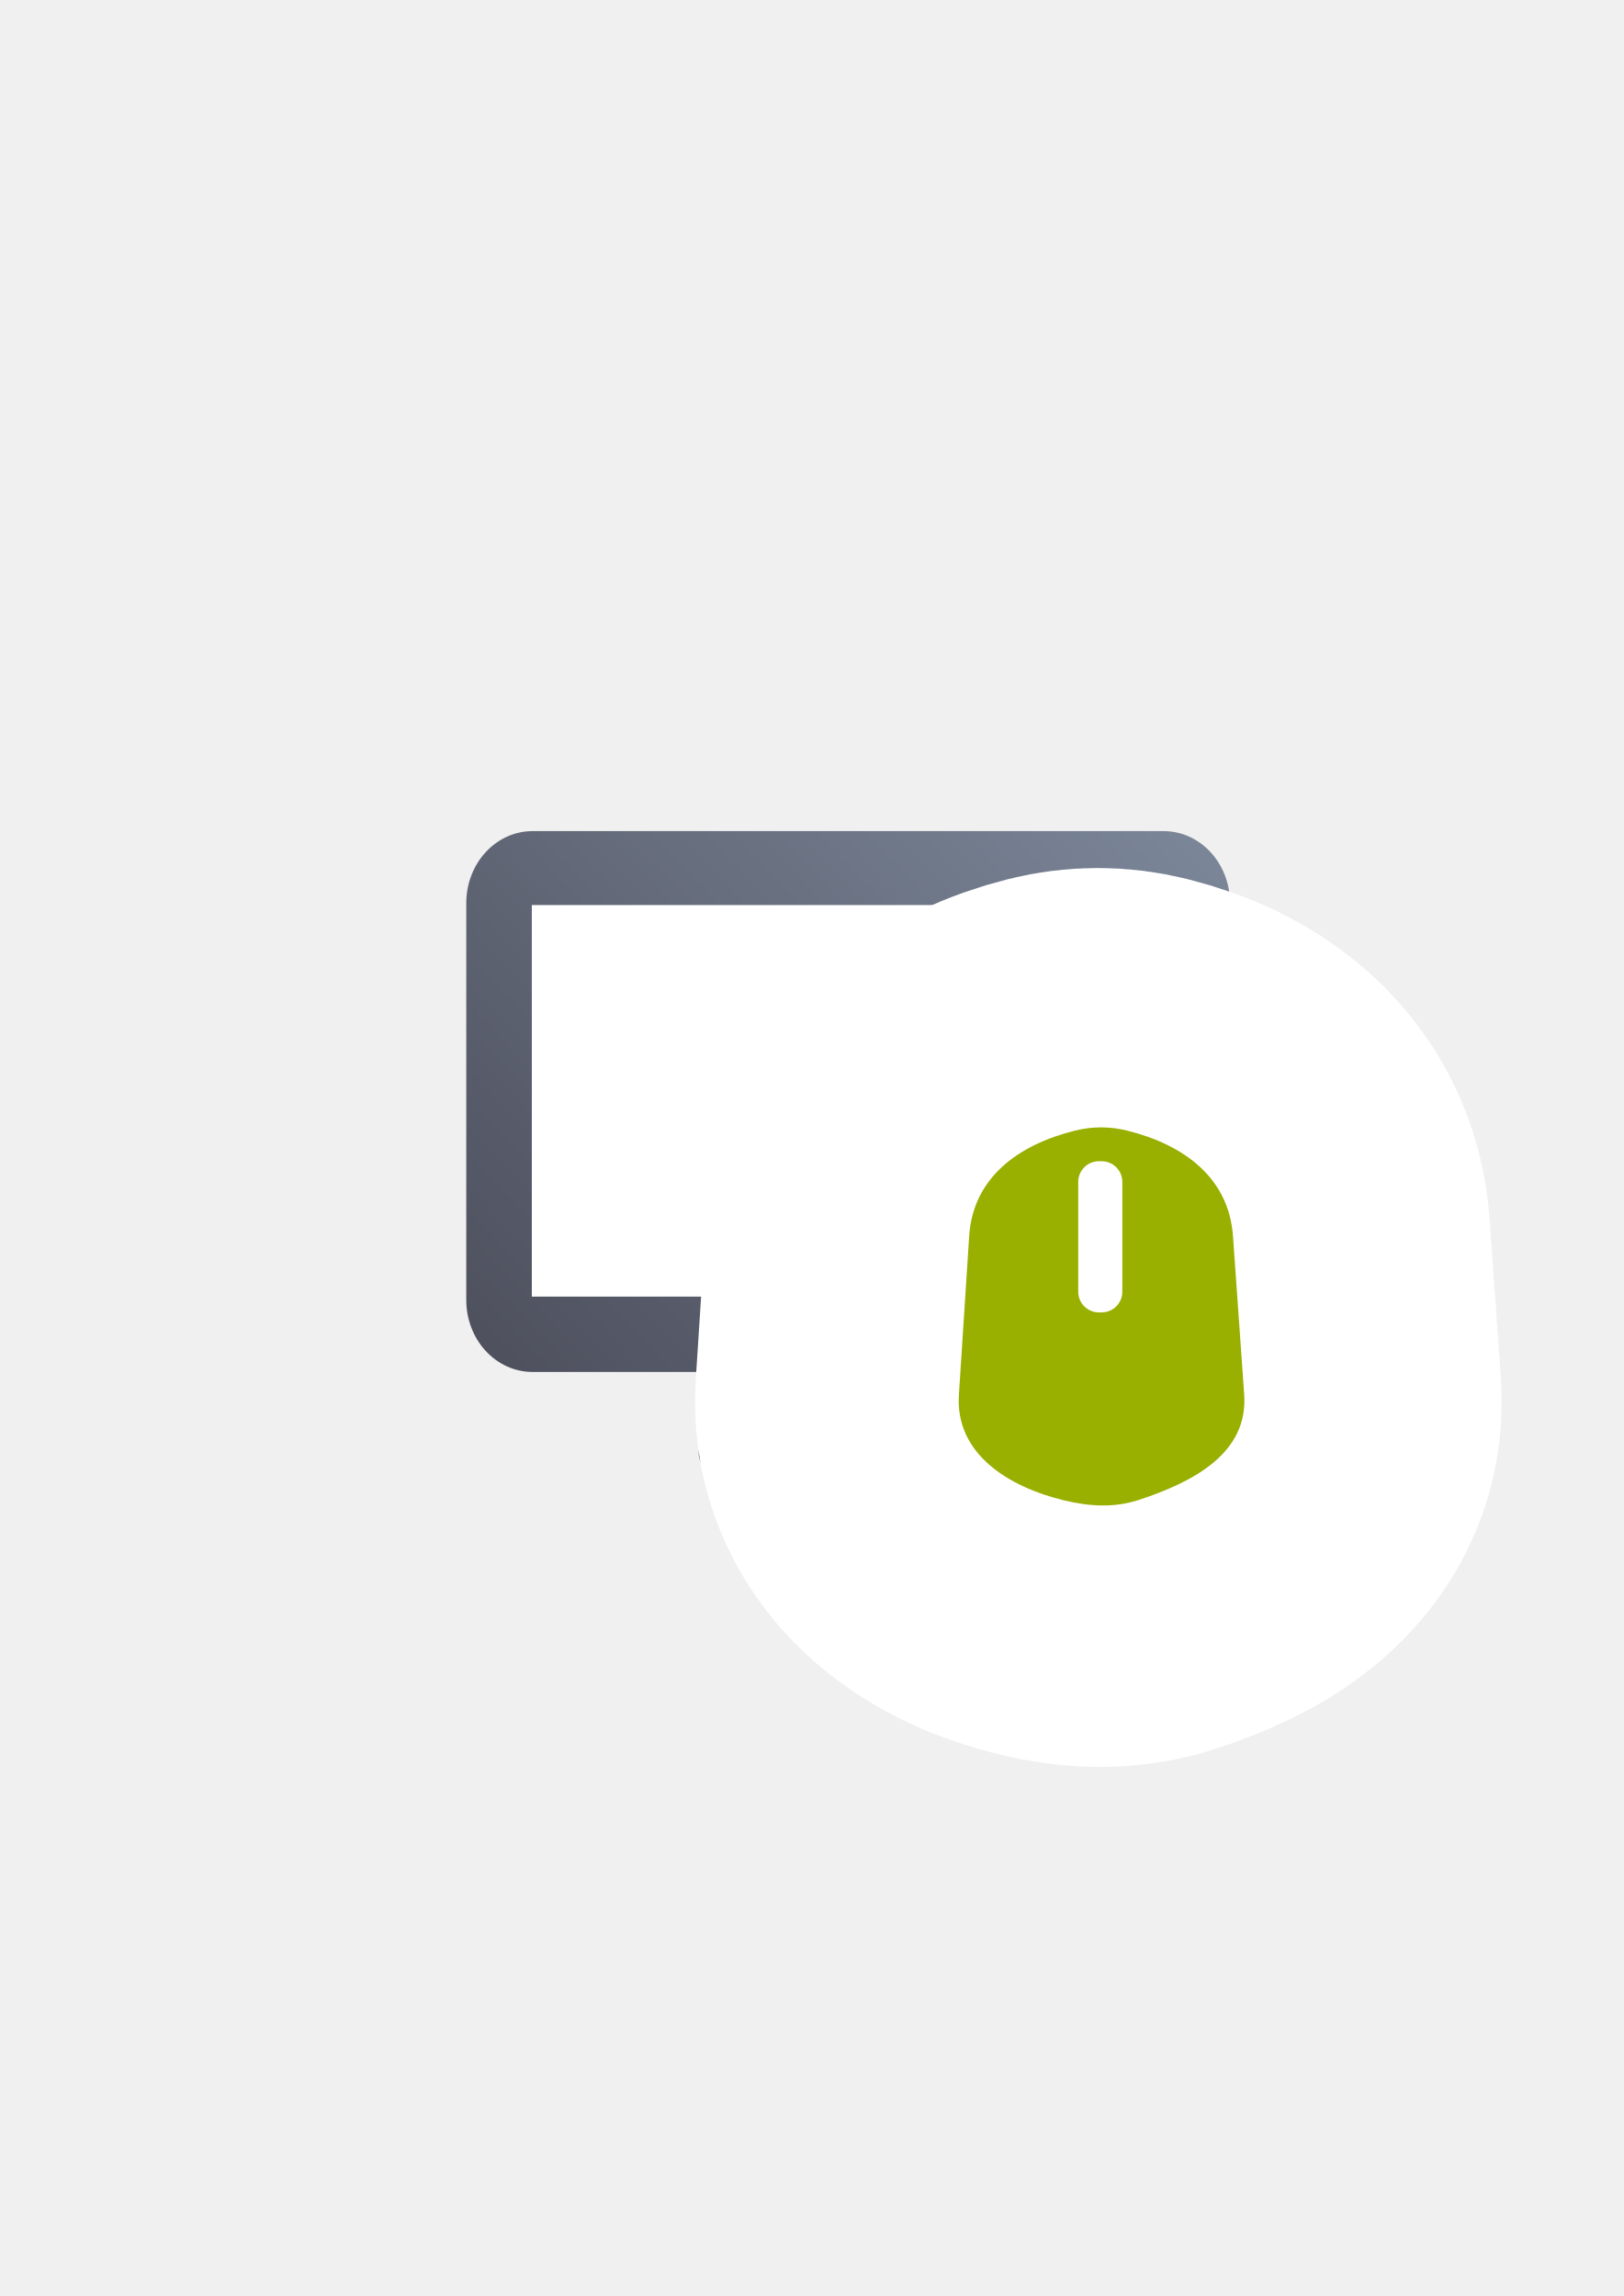
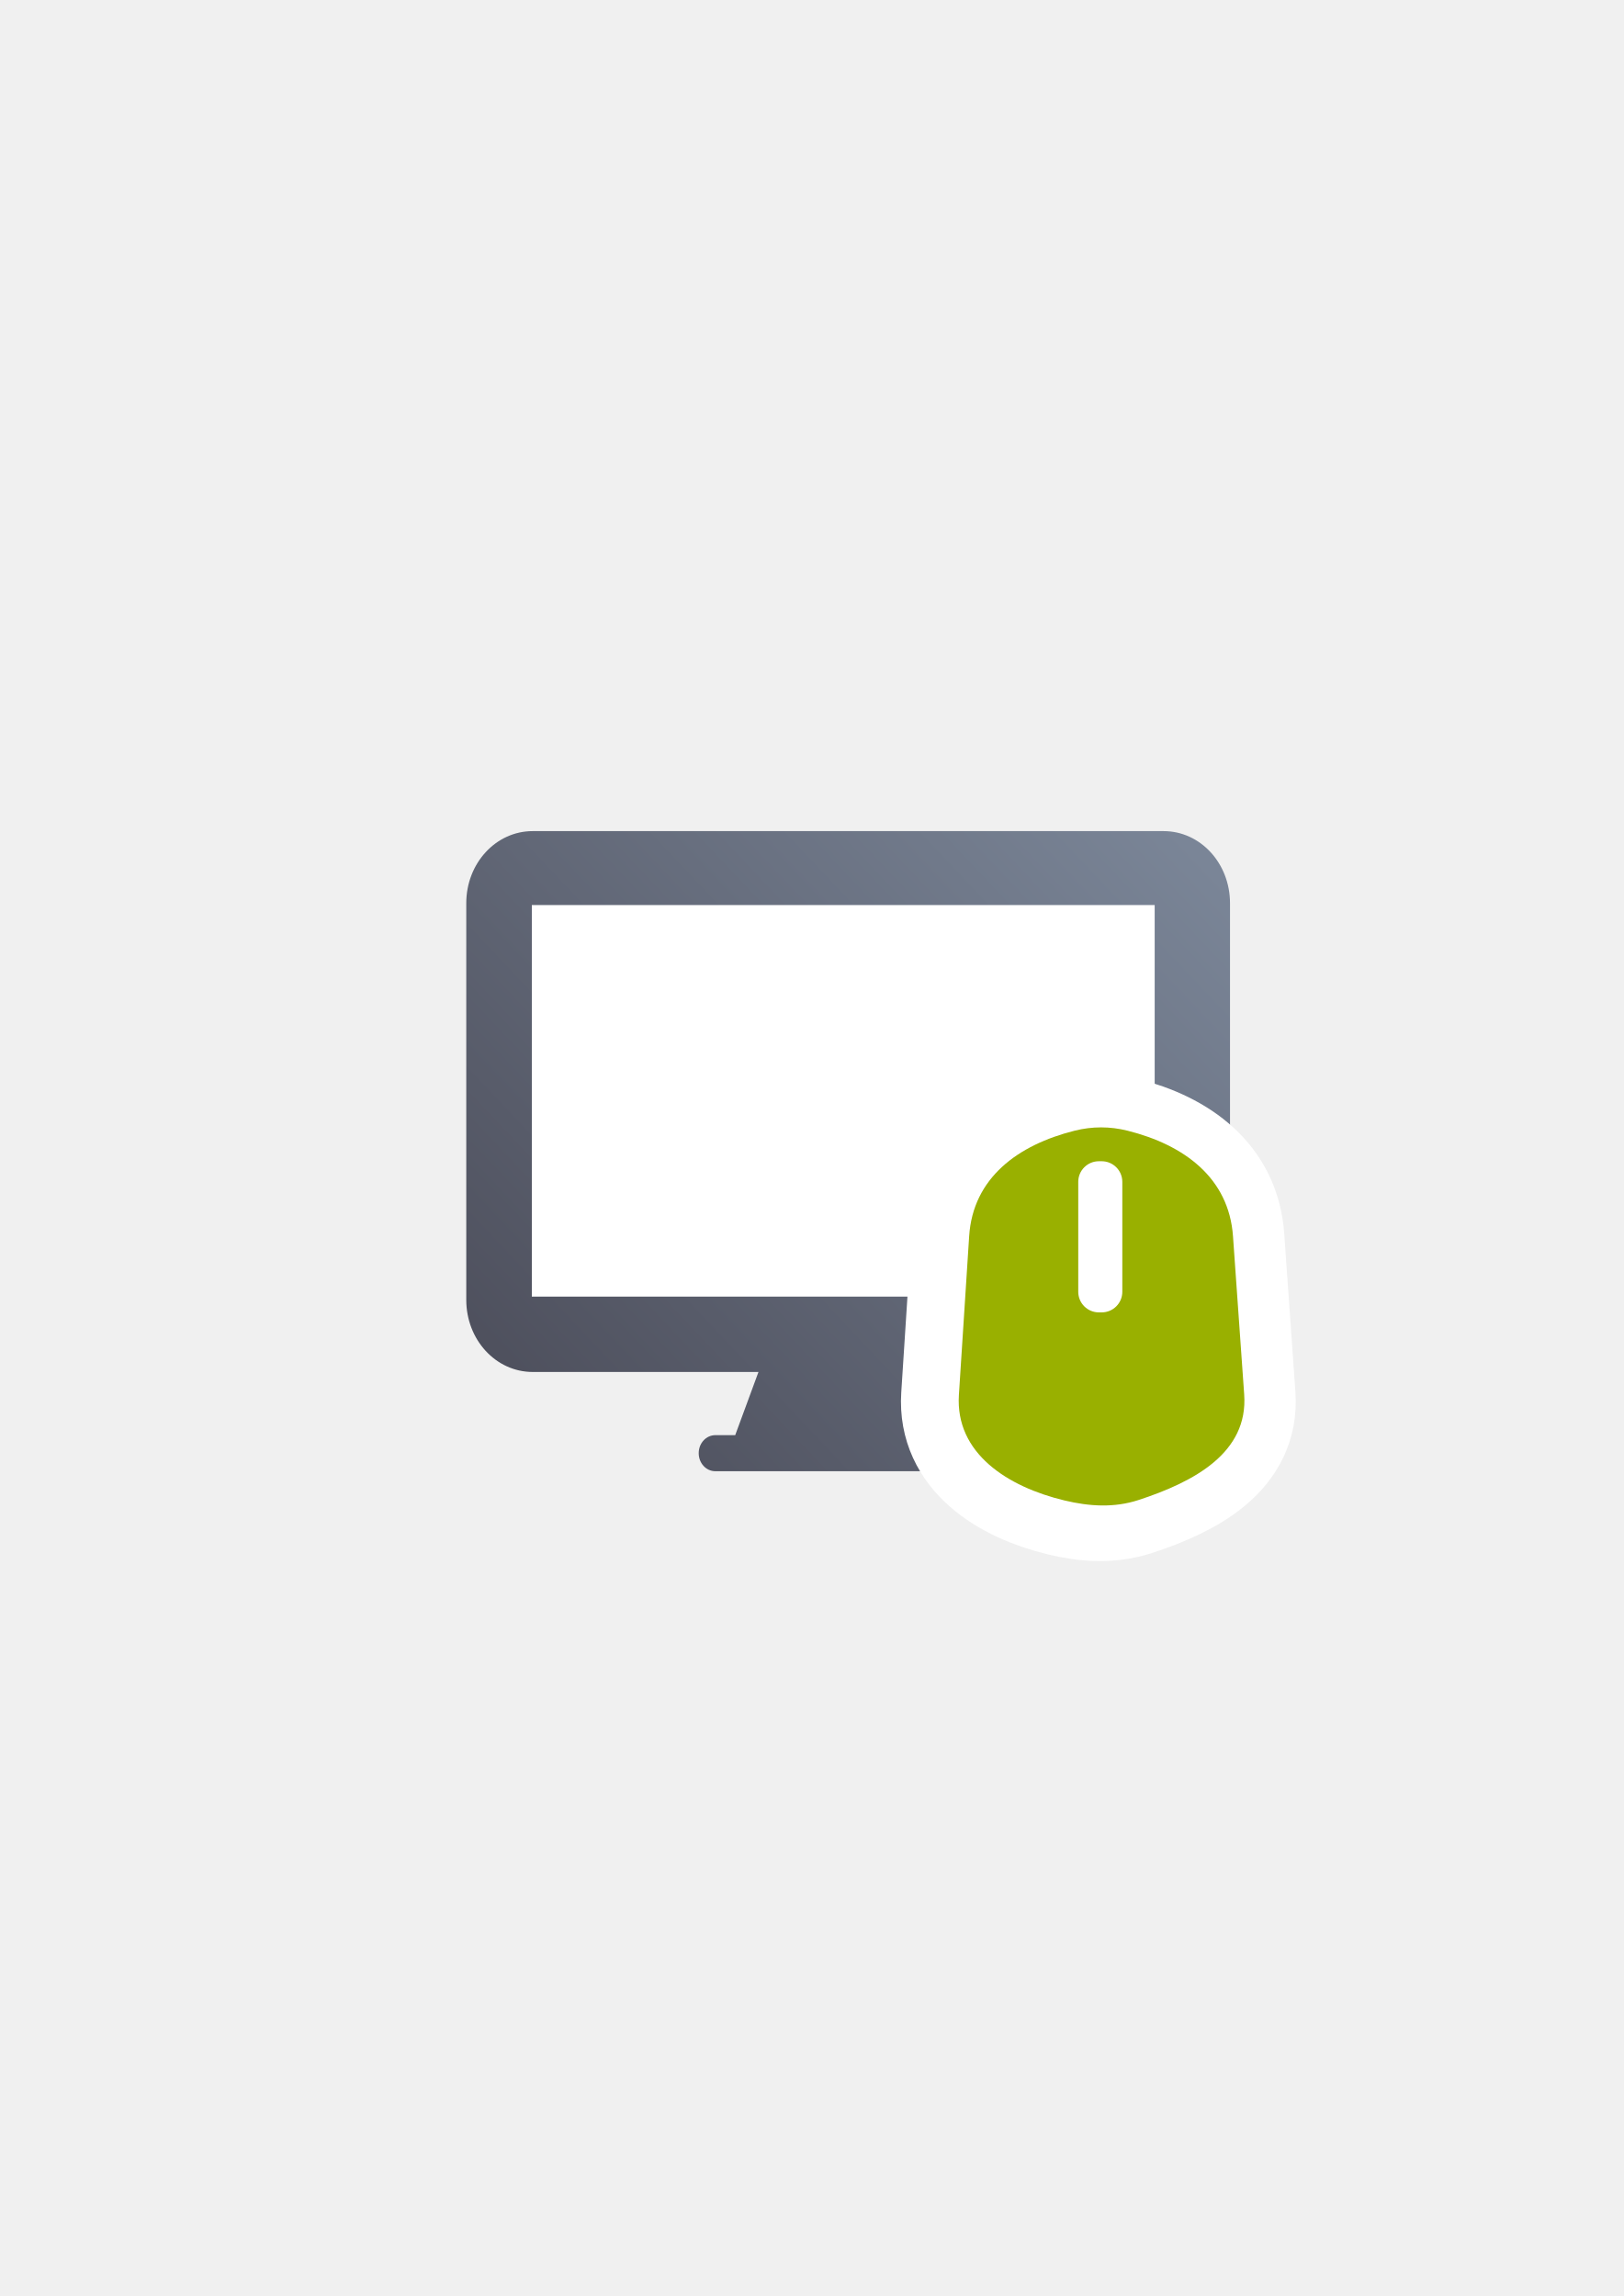
<svg xmlns="http://www.w3.org/2000/svg" xmlns:xlink="http://www.w3.org/1999/xlink" width="210mm" height="297mm" viewBox="0 0 744.094 1052.362" id="svg2" version="1.1">
  <defs id="defs4">
    <linearGradient id="linearGradient4204">
      <stop style="stop-color:#4e505d;stop-opacity:1;" offset="0" id="stop4206" />
      <stop style="stop-color:#7a8597;stop-opacity:1" offset="1" id="stop4208" />
    </linearGradient>
    <linearGradient xlink:href="#linearGradient4204" id="linearGradient4210" x1="270.115" y1="714.612" x2="580.181" y2="421.623" gradientUnits="userSpaceOnUse" gradientTransform="matrix(0.9286045,0,0,0.9286045,25.10488,15.68266)" />
  </defs>
  <g id="layer1">
    <flowRoot xml:space="preserve" id="flowRoot4169" style="font-style:normal;font-weight:normal;font-size:40px;line-height:125%;font-family:sans-serif;letter-spacing:0px;word-spacing:0px;fill:#252525;fill-opacity:1;stroke:none;stroke-width:1px;stroke-linecap:butt;stroke-linejoin:miter;stroke-opacity:1">
      <flowRegion id="flowRegion4171">
        <rect id="rect4173" width="56.433" height="88.789" x="89.541" y="427.08" />
      </flowRegion>
      <flowPara id="flowPara4175" />
    </flowRoot>
    <rect style="fill:none;fill-rule:evenodd;stroke:none;stroke-width:1px;stroke-linecap:butt;stroke-linejoin:miter;stroke-opacity:1" id="rect3336" width="400" height="400" x="189.145" y="322.27" />
    <path style="opacity:1;fill:url(#linearGradient4210);fill-opacity:1;stroke:none;stroke-width:16;stroke-linecap:square;stroke-linejoin:round;stroke-miterlimit:4;stroke-dasharray:none;stroke-opacity:1" d="m 244.111,380.939 c -16.861,0 -30.434,14.741 -30.434,33.052 l 0,181.792 c 0,18.311 13.574,33.052 30.434,33.052 l 103.476,0 -10.666,28.963 -9.115,0 c -4.215,0 -7.608,3.684 -7.608,8.262 0,4.578 3.393,8.266 7.608,8.266 l 121.738,0 c 4.215,0 7.611,-3.688 7.611,-8.266 0,-4.578 -3.396,-8.262 -7.611,-8.262 l -9.115,0 -10.666,-28.963 103.479,0 c 16.861,0 30.434,-14.741 30.434,-33.052 l 0,-181.792 c 0,-18.311 -13.573,-33.052 -30.434,-33.052 l -289.131,0 z" id="rect4169" />
    <rect style="opacity:1;fill:#ffffff;fill-opacity:1;stroke:none;stroke-width:16;stroke-linecap:square;stroke-linejoin:round;stroke-miterlimit:4;stroke-dasharray:none;stroke-opacity:1" id="rect4171" width="285.435" height="179.466" x="243.721" y="414.827" ry="0" />
-     <g id="g4182-4" transform="matrix(4.774441,0,0,4.774441,-4074.46,-1458.31)" style="stroke:#ffffff;stroke-width:50;stroke-linejoin:round;stroke-miterlimit:4;stroke-dasharray:none">
-       <path id="rect4177-1" d="m 956.236,414.087 c 1.688,-0.422 3.377,-0.422 5.065,0 5.444,1.361 9.734,4.532 10.129,10.129 l 1.074,15.194 c 0.396,5.598 -4.796,8.384 -10.129,10.129 -2.375,0.777 -4.749,0.613 -7.124,0.045 -5.458,-1.306 -10.491,-4.529 -10.129,-10.129 l 0.985,-15.239 c 0.362,-5.6 4.685,-8.768 10.129,-10.129 z" style="opacity:1;fill:#99b000;fill-opacity:1;stroke:#ffffff;stroke-width:50;stroke-linecap:square;stroke-linejoin:round;stroke-miterlimit:4;stroke-dasharray:none;stroke-opacity:1" />
-       <rect ry="1.404" y="415.362" x="956" height="10.293" width="3" id="rect4180-8" style="opacity:1;fill:#ffffff;fill-opacity:1;stroke:#ffffff;stroke-width:50;stroke-linecap:square;stroke-linejoin:round;stroke-miterlimit:4;stroke-dasharray:none;stroke-opacity:1" />
+     <g id="g4182-4" transform="matrix(4.774441,0,0,4.774441,-4074.46,-1458.31)" style="stroke:#ffffff;stroke-width:10.472;stroke-linejoin:round;stroke-miterlimit:4;stroke-dasharray:none">
+       <path id="rect4177-1" d="m 956.236,414.087 c 1.688,-0.422 3.377,-0.422 5.065,0 5.444,1.361 9.734,4.532 10.129,10.129 l 1.074,15.194 c 0.396,5.598 -4.796,8.384 -10.129,10.129 -2.375,0.777 -4.749,0.613 -7.124,0.045 -5.458,-1.306 -10.491,-4.529 -10.129,-10.129 l 0.985,-15.239 c 0.362,-5.6 4.685,-8.768 10.129,-10.129 z" style="opacity:1;fill:#99b000;fill-opacity:1;stroke:#ffffff;stroke-width:10.472;stroke-linecap:square;stroke-linejoin:round;stroke-miterlimit:4;stroke-dasharray:none;stroke-opacity:1" />
+       <rect ry="1.404" y="415.362" x="956" height="10.293" width="3" id="rect4180-8" style="opacity:1;fill:#ffffff;fill-opacity:1;stroke:#ffffff;stroke-width:10.472;stroke-linecap:square;stroke-linejoin:round;stroke-miterlimit:4;stroke-dasharray:none;stroke-opacity:1" />
    </g>
    <path style="opacity:1;fill:#99b000;fill-opacity:1;stroke:none;stroke-width:16;stroke-linecap:square;stroke-linejoin:round;stroke-miterlimit:4;stroke-dasharray:none;stroke-opacity:1" d="m 492.5,518.239 c 8.06,-2.015 16.121,-2.015 24.181,0 25.993,6.498 46.473,21.637 48.363,48.363 l 5.13,72.544 c 1.89,26.726 -22.899,40.029 -48.363,48.363 -11.338,3.711 -22.675,2.927 -34.013,0.214 -26.057,-6.236 -50.091,-21.625 -48.363,-48.363 l 4.702,-72.758 c 1.728,-26.737 22.37,-41.865 48.363,-48.363 z" id="rect4177" />
    <rect style="opacity:1;fill:#ffffff;fill-opacity:1;stroke:none;stroke-width:16;stroke-linecap:square;stroke-linejoin:round;stroke-miterlimit:4;stroke-dasharray:none;stroke-opacity:1" id="rect4180" width="20.192" height="69.279" x="494.13" y="532.248" ry="9.447" />
  </g>
</svg>
